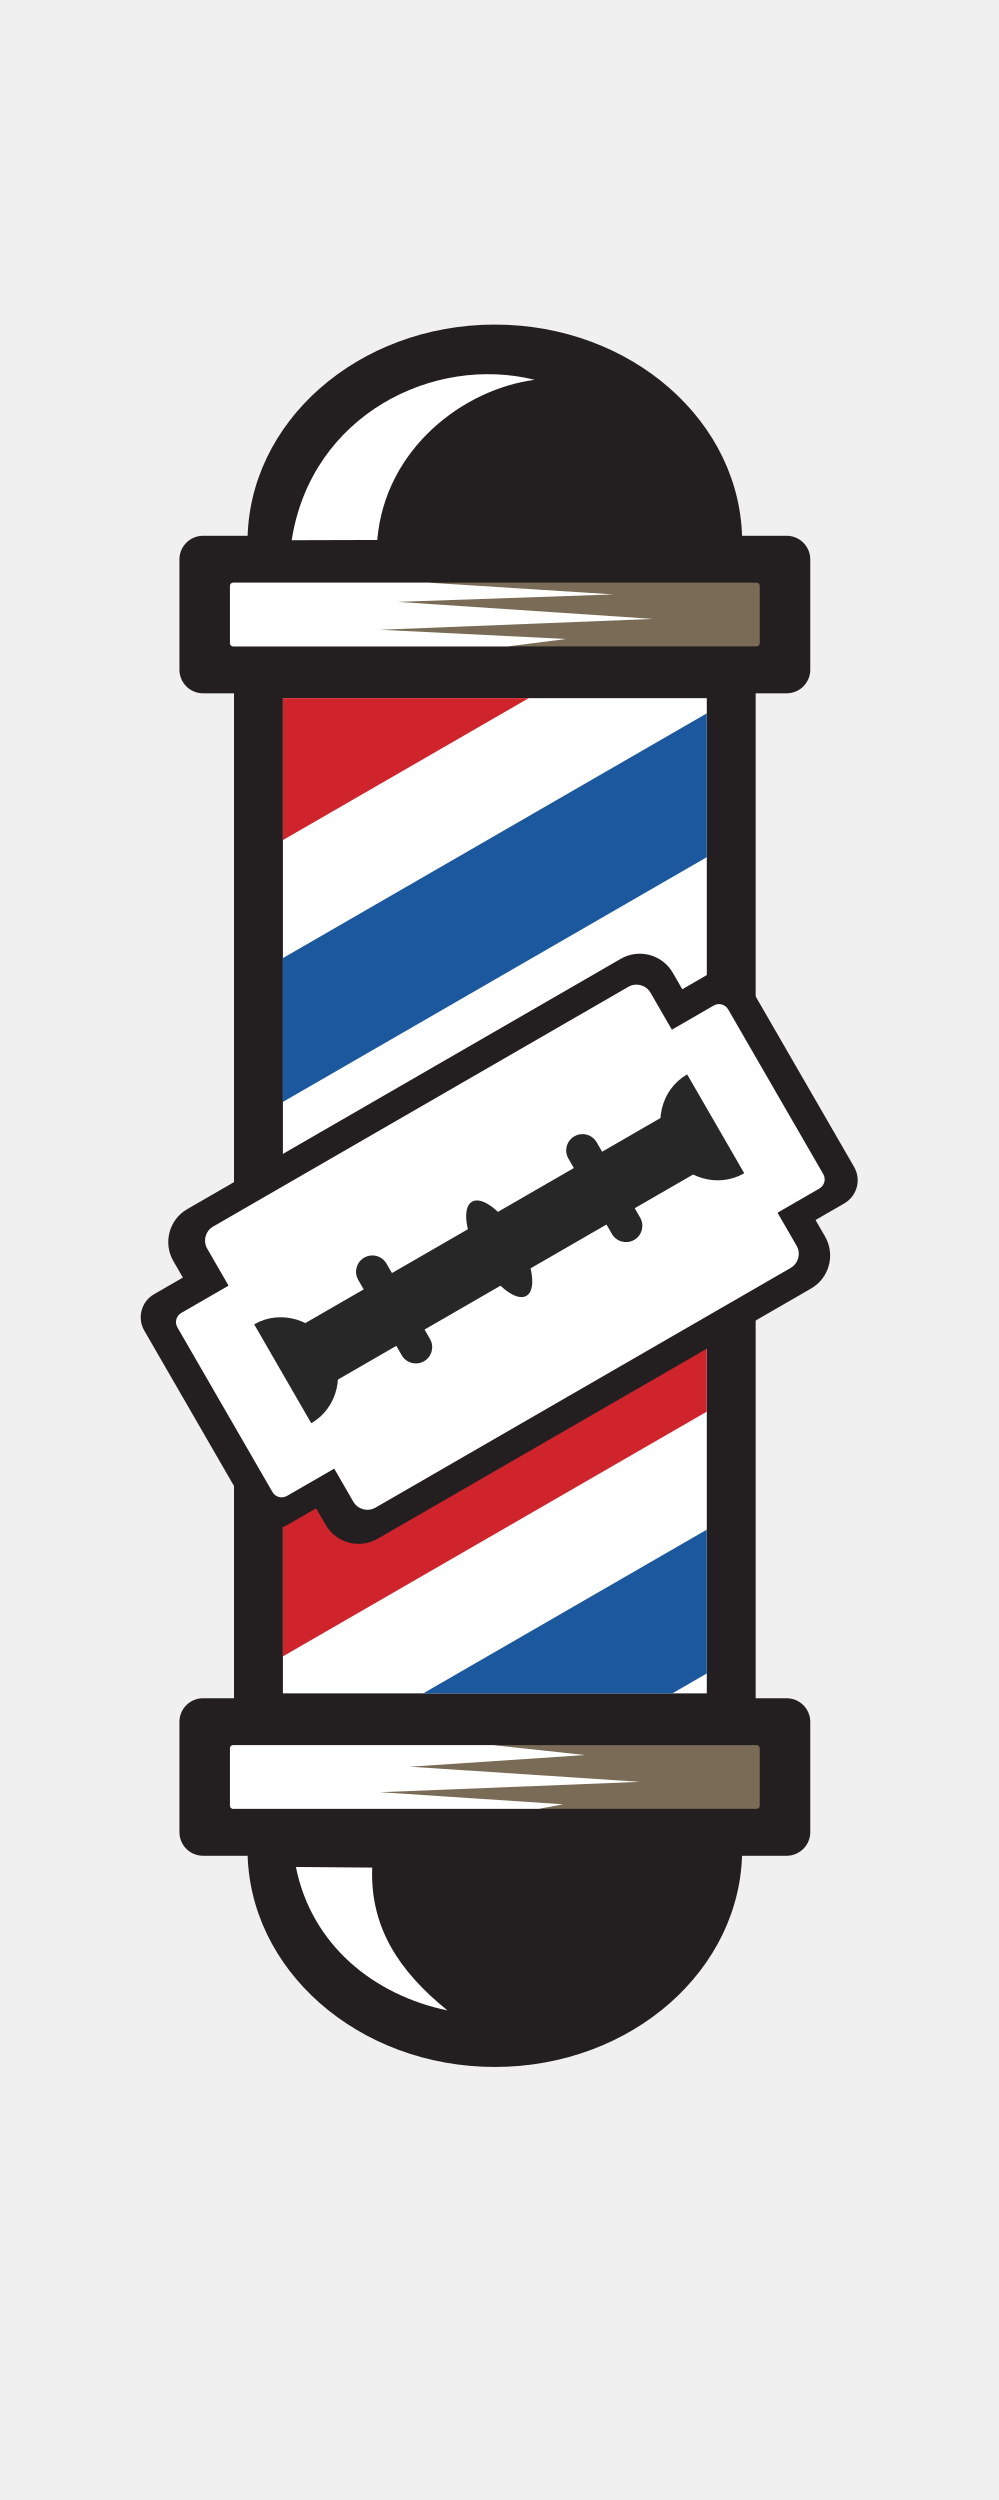
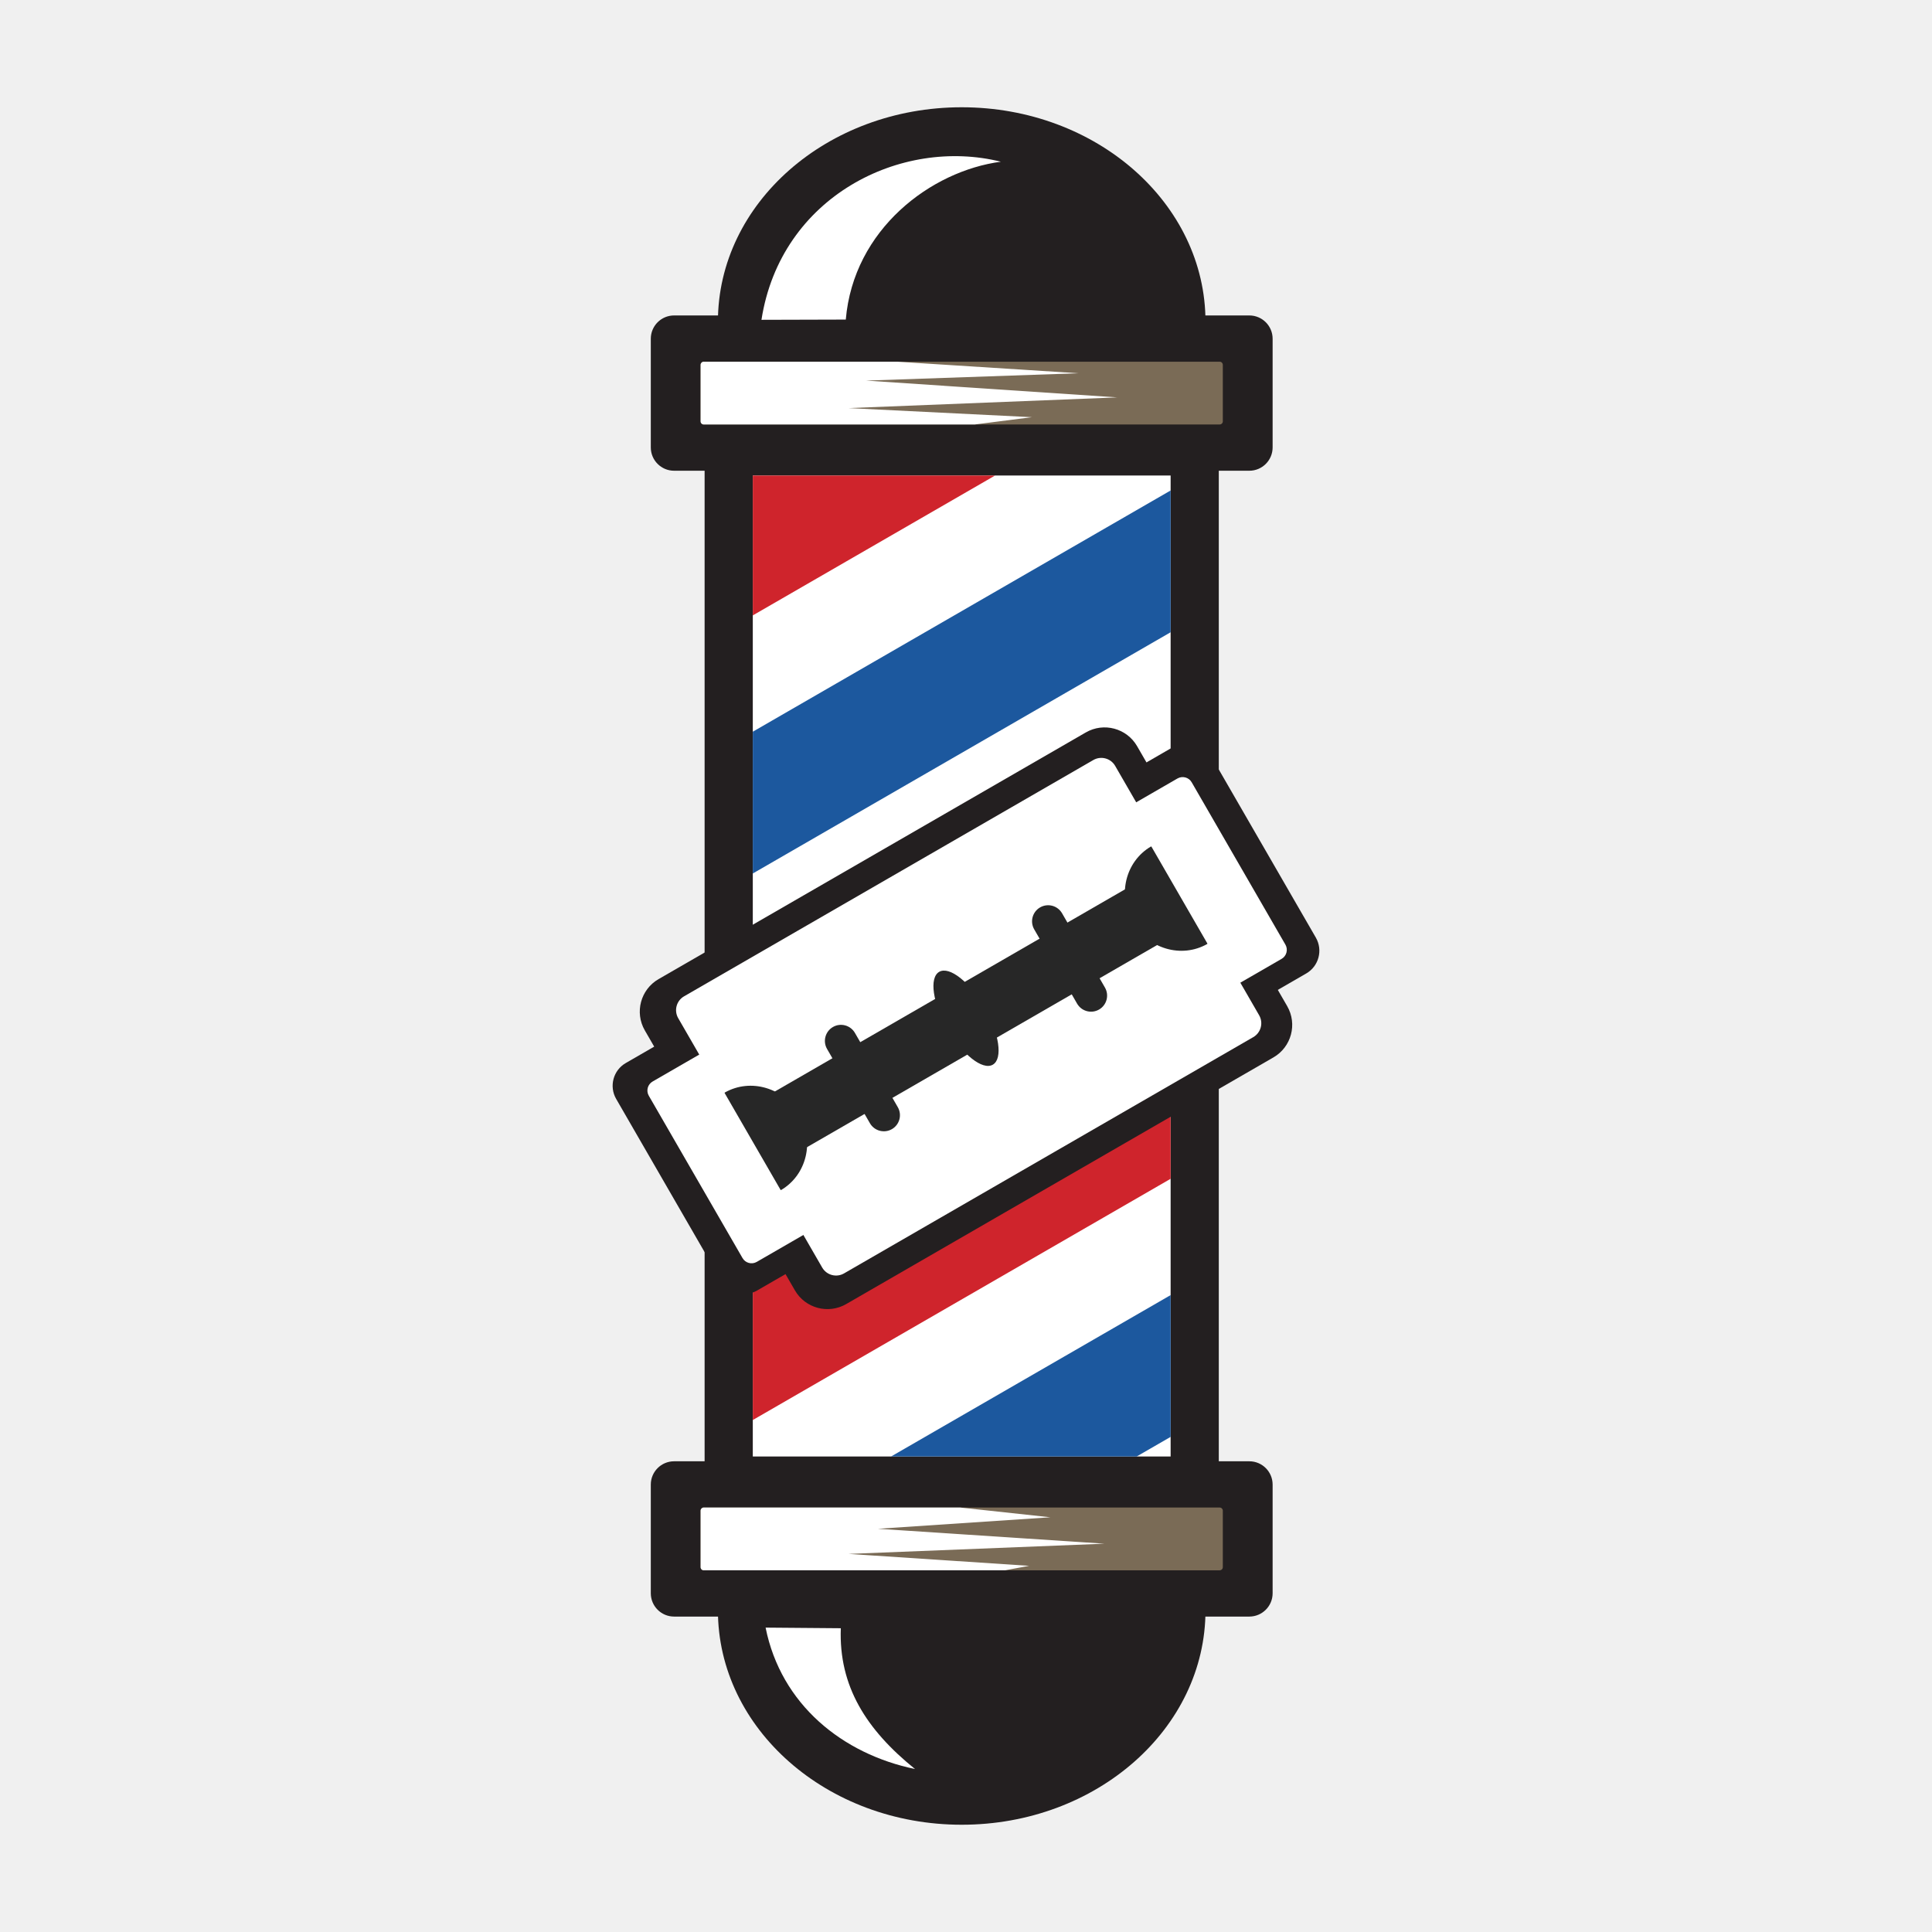
- <svg xmlns="http://www.w3.org/2000/svg" width="100%" height="100%" viewBox="0 0 5838 14617" version="1.1" xml:space="preserve" style="fill-rule:evenodd;clip-rule:evenodd;stroke-linejoin:round;stroke-miterlimit:2;">
-   <g transform="matrix(4.16667,0,0,4.16667,0,0)">
-     <g transform="matrix(5.38421,0,0,5.38421,-1758.81,-1078.78)">
-       <g transform="matrix(1.13907,0,0,1.82266,-56.6157,-211.23)">
-         <ellipse cx="449.702" cy="303.333" rx="56.587" ry="31.104" style="fill:rgb(35,31,32);" />
+ <svg xmlns="http://www.w3.org/2000/svg" width="100%" height="100%" viewBox="0 0 1000 1000" version="1.1" xml:space="preserve" style="fill-rule:evenodd;clip-rule:evenodd;stroke-linejoin:round;stroke-miterlimit:2;">
+   <g transform="matrix(1.95764,0,0,1.95764,-394.176,-502.311)">
+     <g transform="matrix(1.13907,0,0,1.82266,-56.6157,-211.23)">
+       <ellipse cx="449.702" cy="303.333" rx="56.587" ry="31.104" style="fill:rgb(35,31,32);" />
+     </g>
+     <g transform="matrix(1.00517,0,0,1.0451,-1.89139,-4.41549)">
+       <path d="M536.948,335.44C536.948,332.188 534.202,329.547 530.821,329.547L379.511,329.547C376.129,329.547 373.384,332.188 373.384,335.44L373.384,362.94C373.384,366.192 376.129,368.833 379.511,368.833L530.821,368.833C534.202,368.833 536.948,366.192 536.948,362.94L536.948,335.44Z" style="fill:rgb(35,31,32);" />
+     </g>
+     <g transform="matrix(1.13907,0,0,-1.82266,-56.6157,1235.23)">
+       <ellipse cx="449.702" cy="303.333" rx="56.587" ry="31.104" style="fill:rgb(35,31,32);" />
+     </g>
+     <g transform="matrix(1.00517,0,0,-1.0451,-1.89139,1028.42)">
+       <path d="M536.948,335.44C536.948,332.188 534.202,329.547 530.821,329.547L379.511,329.547C376.129,329.547 373.384,332.188 373.384,335.44L373.384,362.94C373.384,366.192 376.129,368.833 379.511,368.833L530.821,368.833C534.202,368.833 536.948,366.192 536.948,362.94L536.948,335.44Z" style="fill:rgb(35,31,32);" />
+     </g>
+     <g transform="matrix(4.72116,0,0,8.34891,-1444.14,-2625.82)">
+       <rect x="387.996" y="357.693" width="28.796" height="36.287" style="fill:rgb(35,31,32);" />
+     </g>
+     <g transform="matrix(1,0,0,1,0,12.0692)">
+       <g transform="matrix(0.844143,5.36063e-17,-5.57359e-17,-0.422559,71.4025,798.961)">
+         <path d="M536.948,331.512C536.948,330.427 536.507,329.547 535.964,329.547L374.367,329.547C373.824,329.547 373.384,330.427 373.384,331.512L373.384,366.869C373.384,367.953 373.824,368.833 374.367,368.833L535.964,368.833C536.507,368.833 536.948,367.953 536.948,366.869L536.948,331.512Z" style="fill:rgb(122,107,86);" />
      </g>
-       <g transform="matrix(1.00517,0,0,1.0451,-1.89139,-4.41549)">
-         <path d="M536.948,335.44C536.948,332.188 534.202,329.547 530.821,329.547L379.511,329.547C376.129,329.547 373.384,332.188 373.384,335.44L373.384,362.94C373.384,366.192 376.129,368.833 379.511,368.833L530.821,368.833C534.202,368.833 536.948,366.192 536.948,362.94L536.948,335.44Z" style="fill:rgb(35,31,32);" />
+       <g transform="matrix(1,0,0,1,-0.342054,-4.53222)">
+         <path d="M455.536,647.639L479.42,650.221L433.813,653.262L493.722,657.203L426.043,659.906L473.79,663.059L467.42,664.24L387.764,664.24C387.306,664.24 386.934,663.868 386.934,663.41L386.934,648.469C386.934,648.011 387.306,647.639 387.764,647.639L455.536,647.639Z" style="fill:white;" />
      </g>
-       <g transform="matrix(1.13907,0,0,-1.82266,-56.6157,1235.23)">
-         <ellipse cx="449.702" cy="303.333" rx="56.587" ry="31.104" style="fill:rgb(35,31,32);" />
+     </g>
+     <g transform="matrix(1,0,0,1,0,12.5935)">
+       <g transform="matrix(0.844143,5.36063e-17,-5.57359e-17,-0.422559,71.4025,495.483)">
+         <path d="M536.948,331.512C536.948,330.427 536.507,329.547 535.964,329.547L374.367,329.547C373.824,329.547 373.384,330.427 373.384,331.512L373.384,366.869C373.384,367.953 373.824,368.833 374.367,368.833L535.964,368.833C536.507,368.833 536.948,367.953 536.948,366.869L536.948,331.512Z" style="fill:rgb(122,107,86);" />
      </g>
-       <g transform="matrix(1.00517,0,0,-1.0451,-1.89139,1028.42)">
-         <path d="M536.948,335.44C536.948,332.188 534.202,329.547 530.821,329.547L379.511,329.547C376.129,329.547 373.384,332.188 373.384,335.44L373.384,362.94C373.384,366.192 376.129,368.833 379.511,368.833L530.821,368.833C534.202,368.833 536.948,366.192 536.948,362.94L536.948,335.44Z" style="fill:rgb(35,31,32);" />
+       <g transform="matrix(1,0,0,1,-0.342054,-308.01)">
+         <path d="M438.895,647.639L486.828,650.693L430.685,652.636L497.1,657.078L426.043,659.906L474.54,662.308L459.412,664.24L387.764,664.24C387.306,664.24 386.934,663.868 386.934,663.41L386.934,648.469C386.934,648.011 387.306,647.639 387.764,647.639L438.895,647.639Z" style="fill:white;" />
      </g>
-       <g transform="matrix(4.72116,0,0,8.34891,-1444.14,-2625.82)">
-         <rect x="387.996" y="357.693" width="28.796" height="36.287" style="fill:rgb(35,31,32);" />
+     </g>
+     <g transform="matrix(1,0,0,1,0,12.0692)">
+       <path d="M402.683,329.08L424.979,329.017C427.013,305.126 447.502,289.724 465.978,287.277C439.663,280.709 407.758,296.41 402.683,329.08Z" style="fill:white;" />
+     </g>
+     <g transform="matrix(1,5.55112e-17,-5.55112e-17,-1,1.09402,1016.01)">
+       <path d="M402.683,329.08L422.569,328.917C421.993,313.56 429.33,302.073 442.182,291.695C422.997,295.669 406.754,308.759 402.683,329.08Z" style="fill:white;" />
+     </g>
+     <g transform="matrix(1,0,0,1,0,-3.21867)">
+       <g transform="matrix(1,0,0,0.999154,-0.793321,11.9699)">
+         <rect x="401.184" y="373.88" width="110.475" height="259.59" style="fill:white;" />
      </g>
      <g transform="matrix(1,0,0,1,0,12.0692)">
-         <g transform="matrix(0.844143,5.36063e-17,-5.57359e-17,-0.422559,71.4025,798.961)">
-           <path d="M536.948,331.512C536.948,330.427 536.507,329.547 535.964,329.547L374.367,329.547C373.824,329.547 373.384,330.427 373.384,331.512L373.384,366.869C373.384,367.953 373.824,368.833 374.367,368.833L535.964,368.833C536.507,368.833 536.948,367.953 536.948,366.869L536.948,331.512Z" style="fill:rgb(122,107,86);" />
-         </g>
-         <g transform="matrix(1,0,0,1,-0.342054,-4.53222)">
-           <path d="M455.536,647.639L479.42,650.221L433.813,653.262L493.722,657.203L426.043,659.906L473.79,663.059L467.42,664.24L387.764,664.24C387.306,664.24 386.934,663.868 386.934,663.41L386.934,648.469C386.934,648.011 387.306,647.639 387.764,647.639L455.536,647.639Z" style="fill:white;" />
-         </g>
-       </g>
-       <g transform="matrix(1,0,0,1,0,12.5935)">
-         <g transform="matrix(0.844143,5.36063e-17,-5.57359e-17,-0.422559,71.4025,495.483)">
-           <path d="M536.948,331.512C536.948,330.427 536.507,329.547 535.964,329.547L374.367,329.547C373.824,329.547 373.384,330.427 373.384,331.512L373.384,366.869C373.384,367.953 373.824,368.833 374.367,368.833L535.964,368.833C536.507,368.833 536.948,367.953 536.948,366.869L536.948,331.512Z" style="fill:rgb(122,107,86);" />
-         </g>
-         <g transform="matrix(1,0,0,1,-0.342054,-308.01)">
-           <path d="M438.895,647.639L486.828,650.693L430.685,652.636L497.1,657.078L426.043,659.906L474.54,662.308L459.412,664.24L387.764,664.24C387.306,664.24 386.934,663.868 386.934,663.41L386.934,648.469C386.934,648.011 387.306,647.639 387.764,647.639L438.895,647.639Z" style="fill:white;" />
-         </g>
+         <path d="M464.453,373.464L400.39,410.451L400.39,373.464L464.453,373.464Z" style="fill:rgb(207,36,44);" />
      </g>
      <g transform="matrix(1,0,0,1,0,12.0692)">
-         <path d="M402.683,329.08L424.979,329.017C427.013,305.126 447.502,289.724 465.978,287.277C439.663,280.709 407.758,296.41 402.683,329.08Z" style="fill:white;" />
+         <path d="M510.865,414.907L400.39,478.689L400.39,441.202L510.865,377.42L510.865,414.907Z" style="fill:rgb(28,88,158);" />
      </g>
-       <g transform="matrix(1,5.55112e-17,-5.55112e-17,-1,1.09402,1016.01)">
-         <path d="M402.683,329.08L422.569,328.917C421.993,313.56 429.33,302.073 442.182,291.695C422.997,295.669 406.754,308.759 402.683,329.08Z" style="fill:white;" />
+       <g transform="matrix(1,0,0,1,0,12.0692)">
+         <path d="M510.865,559.41L400.39,623.193L400.39,585.706L510.865,521.923L510.865,559.41Z" style="fill:rgb(207,36,44);" />
      </g>
-       <g transform="matrix(1,0,0,1,0,-3.21867)">
-         <g transform="matrix(1,0,0,0.999154,-0.793321,11.9699)">
-           <rect x="401.184" y="373.88" width="110.475" height="259.59" style="fill:white;" />
-         </g>
-         <g transform="matrix(1,0,0,1,0,12.0692)">
-           <path d="M464.453,373.464L400.39,410.451L400.39,373.464L464.453,373.464Z" style="fill:rgb(207,36,44);" />
-         </g>
-         <g transform="matrix(1,0,0,1,0,12.0692)">
-           <path d="M510.865,414.907L400.39,478.689L400.39,441.202L510.865,377.42L510.865,414.907Z" style="fill:rgb(28,88,158);" />
-         </g>
-         <g transform="matrix(1,0,0,1,0,12.0692)">
-           <path d="M510.865,559.41L400.39,623.193L400.39,585.706L510.865,521.923L510.865,559.41Z" style="fill:rgb(207,36,44);" />
-         </g>
-         <g transform="matrix(1,0,0,1,0,12.0692)">
-           <path d="M510.865,627.649L501.883,632.834L436.954,632.834L510.865,590.162L510.865,627.649Z" style="fill:rgb(28,88,158);" />
-         </g>
+       <g transform="matrix(1,0,0,1,0,12.0692)">
+         <path d="M510.865,627.649L501.883,632.834L436.954,632.834L510.865,590.162L510.865,627.649Z" style="fill:rgb(28,88,158);" />
      </g>
-       <g transform="matrix(0.866025,-0.5,0.5,0.866025,-210.746,257.899)">
-         <g transform="matrix(1.02152,0,1.11022e-16,1.09302,-109.941,490.931)">
-           <path d="M615.953,32.17C615.953,27.16 611.601,23.093 606.241,23.093L478.536,23.093C473.176,23.093 468.824,27.16 468.824,32.17L468.824,104.785C468.824,109.794 473.176,113.862 478.536,113.862L606.241,113.862C611.601,113.862 615.953,109.794 615.953,104.785L615.953,32.17Z" style="fill:rgb(35,31,32);" />
-         </g>
-         <g transform="matrix(1.23386,0,5.55112e-17,0.765116,-225.111,513.385)">
-           <path d="M615.953,32.17C615.953,27.16 613.431,23.093 610.325,23.093L474.452,23.093C471.346,23.093 468.824,27.16 468.824,32.17L468.824,104.785C468.824,109.794 471.346,113.862 474.452,113.862L610.325,113.862C613.431,113.862 615.953,109.794 615.953,104.785L615.953,32.17Z" style="fill:rgb(35,31,32);" />
-         </g>
+     </g>
+     <g transform="matrix(0.866025,-0.5,0.5,0.866025,-210.746,257.899)">
+       <g transform="matrix(1.02152,0,1.11022e-16,1.09302,-109.941,490.931)">
+         <path d="M615.953,32.17C615.953,27.16 611.601,23.093 606.241,23.093L478.536,23.093C473.176,23.093 468.824,27.16 468.824,32.17L468.824,104.785C468.824,109.794 473.176,113.862 478.536,113.862L606.241,113.862C611.601,113.862 615.953,109.794 615.953,104.785L615.953,32.17Z" style="fill:rgb(35,31,32);" />
      </g>
-       <g transform="matrix(0.866025,-0.5,0.5,0.866025,-209.508,258.488)">
-         <g transform="matrix(0.906719,-1.66533e-16,-1.66533e-16,0.931973,-47.6343,500.831)">
-           <path d="M615.953,27.632C615.953,25.127 613.863,23.093 611.288,23.093L473.489,23.093C470.914,23.093 468.824,25.127 468.824,27.632L468.824,109.323C468.824,111.828 470.914,113.862 473.489,113.862L611.288,113.862C613.863,113.862 615.953,111.828 615.953,109.323L615.953,27.632Z" style="fill:white;" />
-         </g>
-         <g transform="matrix(1.12653,0,-5.55112e-17,0.606723,-167.676,523.69)">
-           <path d="M615.953,27.632C615.953,25.127 614.858,23.093 613.509,23.093L471.268,23.093C469.919,23.093 468.824,25.127 468.824,27.632L468.824,109.323C468.824,111.828 469.919,113.862 471.268,113.862L613.509,113.862C614.858,113.862 615.953,111.828 615.953,109.323L615.953,27.632Z" style="fill:white;" />
-         </g>
+       <g transform="matrix(1.23386,0,5.55112e-17,0.765116,-225.111,513.385)">
+         <path d="M615.953,32.17C615.953,27.16 613.431,23.093 610.325,23.093L474.452,23.093C471.346,23.093 468.824,27.16 468.824,32.17L468.824,104.785C468.824,109.794 471.346,113.862 474.452,113.862L610.325,113.862C613.431,113.862 615.953,109.794 615.953,104.785L615.953,32.17Z" style="fill:rgb(35,31,32);" />
      </g>
-       <g transform="matrix(0.866025,-0.5,0.5,0.866025,-209.873,259.648)">
-         <g transform="matrix(1.17934,0,2.22045e-16,1.73456,-99.2725,-375.944)">
-           <path d="M405.617,550.312C405.617,550.328 405.627,550.343 405.644,550.355C405.66,550.366 405.683,550.373 405.707,550.373C412.347,550.338 417.714,546.51 417.714,541.793C417.714,537.076 412.347,533.248 405.707,533.214C405.683,533.214 405.661,533.22 405.644,533.231C405.627,533.243 405.617,533.258 405.617,533.274L405.617,550.312Z" style="fill:rgb(39,39,39);" />
-         </g>
-         <g transform="matrix(-1.17934,1.11022e-16,0,1.73456,987.749,-375.944)">
-           <path d="M405.617,550.312C405.617,550.328 405.627,550.343 405.644,550.355C405.66,550.366 405.683,550.373 405.707,550.373C412.347,550.338 417.714,546.51 417.714,541.793C417.714,537.076 412.347,533.248 405.707,533.214C405.683,533.214 405.661,533.22 405.644,533.231C405.627,533.243 405.617,533.258 405.617,533.274L405.617,550.312Z" style="fill:rgb(39,39,39);" />
-         </g>
-         <g transform="matrix(3.91752,-2.22045e-16,1.11022e-16,1.5067,-1297.1,-252.79)">
-           <rect x="430.424" y="536.349" width="28.152" height="11.283" style="fill:rgb(39,39,39);" />
-         </g>
-         <g transform="matrix(1.27508,-1.11022e-16,-5.55112e-17,1.0223,-132.155,35.0865)">
-           <ellipse cx="452.047" cy="517.207" rx="4.432" ry="13.864" style="fill:rgb(39,39,39);" />
-         </g>
-         <g transform="matrix(0.242624,0,0,1.95903,302.705,-419.441)">
-           <path d="M470.532,496.129C470.532,494.931 462.68,493.958 453.008,493.958C443.335,493.958 435.483,494.931 435.483,496.129L435.483,507.704C435.483,508.902 443.335,509.875 453.008,509.875C462.68,509.875 470.532,508.902 470.532,507.704L470.532,496.129Z" style="fill:rgb(39,39,39);" />
-         </g>
-         <g transform="matrix(0.242624,0,0,1.95903,365.951,-419.441)">
-           <path d="M470.532,496.129C470.532,494.931 462.68,493.958 453.008,493.958C443.335,493.958 435.483,494.931 435.483,496.129L435.483,507.704C435.483,508.902 443.335,509.875 453.008,509.875C462.68,509.875 470.532,508.902 470.532,507.704L470.532,496.129Z" style="fill:rgb(39,39,39);" />
-         </g>
+     </g>
+     <g transform="matrix(0.866025,-0.5,0.5,0.866025,-209.508,258.488)">
+       <g transform="matrix(0.906719,-1.66533e-16,-1.66533e-16,0.931973,-47.6343,500.831)">
+         <path d="M615.953,27.632C615.953,25.127 613.863,23.093 611.288,23.093L473.489,23.093C470.914,23.093 468.824,25.127 468.824,27.632L468.824,109.323C468.824,111.828 470.914,113.862 473.489,113.862L611.288,113.862C613.863,113.862 615.953,111.828 615.953,109.323L615.953,27.632Z" style="fill:white;" />
+       </g>
+       <g transform="matrix(1.12653,0,-5.55112e-17,0.606723,-167.676,523.69)">
+         <path d="M615.953,27.632C615.953,25.127 614.858,23.093 613.509,23.093L471.268,23.093C469.919,23.093 468.824,25.127 468.824,27.632L468.824,109.323C468.824,111.828 469.919,113.862 471.268,113.862L613.509,113.862C614.858,113.862 615.953,111.828 615.953,109.323L615.953,27.632Z" style="fill:white;" />
+       </g>
+     </g>
+     <g transform="matrix(0.866025,-0.5,0.5,0.866025,-209.873,259.648)">
+       <g transform="matrix(1.17934,0,2.22045e-16,1.73456,-99.2725,-375.944)">
+         <path d="M405.617,550.312C405.617,550.328 405.627,550.343 405.644,550.355C405.66,550.366 405.683,550.373 405.707,550.373C412.347,550.338 417.714,546.51 417.714,541.793C417.714,537.076 412.347,533.248 405.707,533.214C405.683,533.214 405.661,533.22 405.644,533.231C405.627,533.243 405.617,533.258 405.617,533.274L405.617,550.312Z" style="fill:rgb(39,39,39);" />
+       </g>
+       <g transform="matrix(-1.17934,1.11022e-16,0,1.73456,987.749,-375.944)">
+         <path d="M405.617,550.312C405.617,550.328 405.627,550.343 405.644,550.355C405.66,550.366 405.683,550.373 405.707,550.373C412.347,550.338 417.714,546.51 417.714,541.793C417.714,537.076 412.347,533.248 405.707,533.214C405.683,533.214 405.661,533.22 405.644,533.231C405.627,533.243 405.617,533.258 405.617,533.274L405.617,550.312Z" style="fill:rgb(39,39,39);" />
+       </g>
+       <g transform="matrix(3.91752,-2.22045e-16,1.11022e-16,1.5067,-1297.1,-252.79)">
+         <rect x="430.424" y="536.349" width="28.152" height="11.283" style="fill:rgb(39,39,39);" />
+       </g>
+       <g transform="matrix(1.27508,-1.11022e-16,-5.55112e-17,1.0223,-132.155,35.0865)">
+         <ellipse cx="452.047" cy="517.207" rx="4.432" ry="13.864" style="fill:rgb(39,39,39);" />
+       </g>
+       <g transform="matrix(0.242624,0,0,1.95903,302.705,-419.441)">
+         <path d="M470.532,496.129C470.532,494.931 462.68,493.958 453.008,493.958C443.335,493.958 435.483,494.931 435.483,496.129L435.483,507.704C435.483,508.902 443.335,509.875 453.008,509.875C462.68,509.875 470.532,508.902 470.532,507.704L470.532,496.129Z" style="fill:rgb(39,39,39);" />
+       </g>
+       <g transform="matrix(0.242624,0,0,1.95903,365.951,-419.441)">
+         <path d="M470.532,496.129C470.532,494.931 462.68,493.958 453.008,493.958C443.335,493.958 435.483,494.931 435.483,496.129L435.483,507.704C435.483,508.902 443.335,509.875 453.008,509.875C462.68,509.875 470.532,508.902 470.532,507.704L470.532,496.129Z" style="fill:rgb(39,39,39);" />
      </g>
    </g>
  </g>
</svg>
